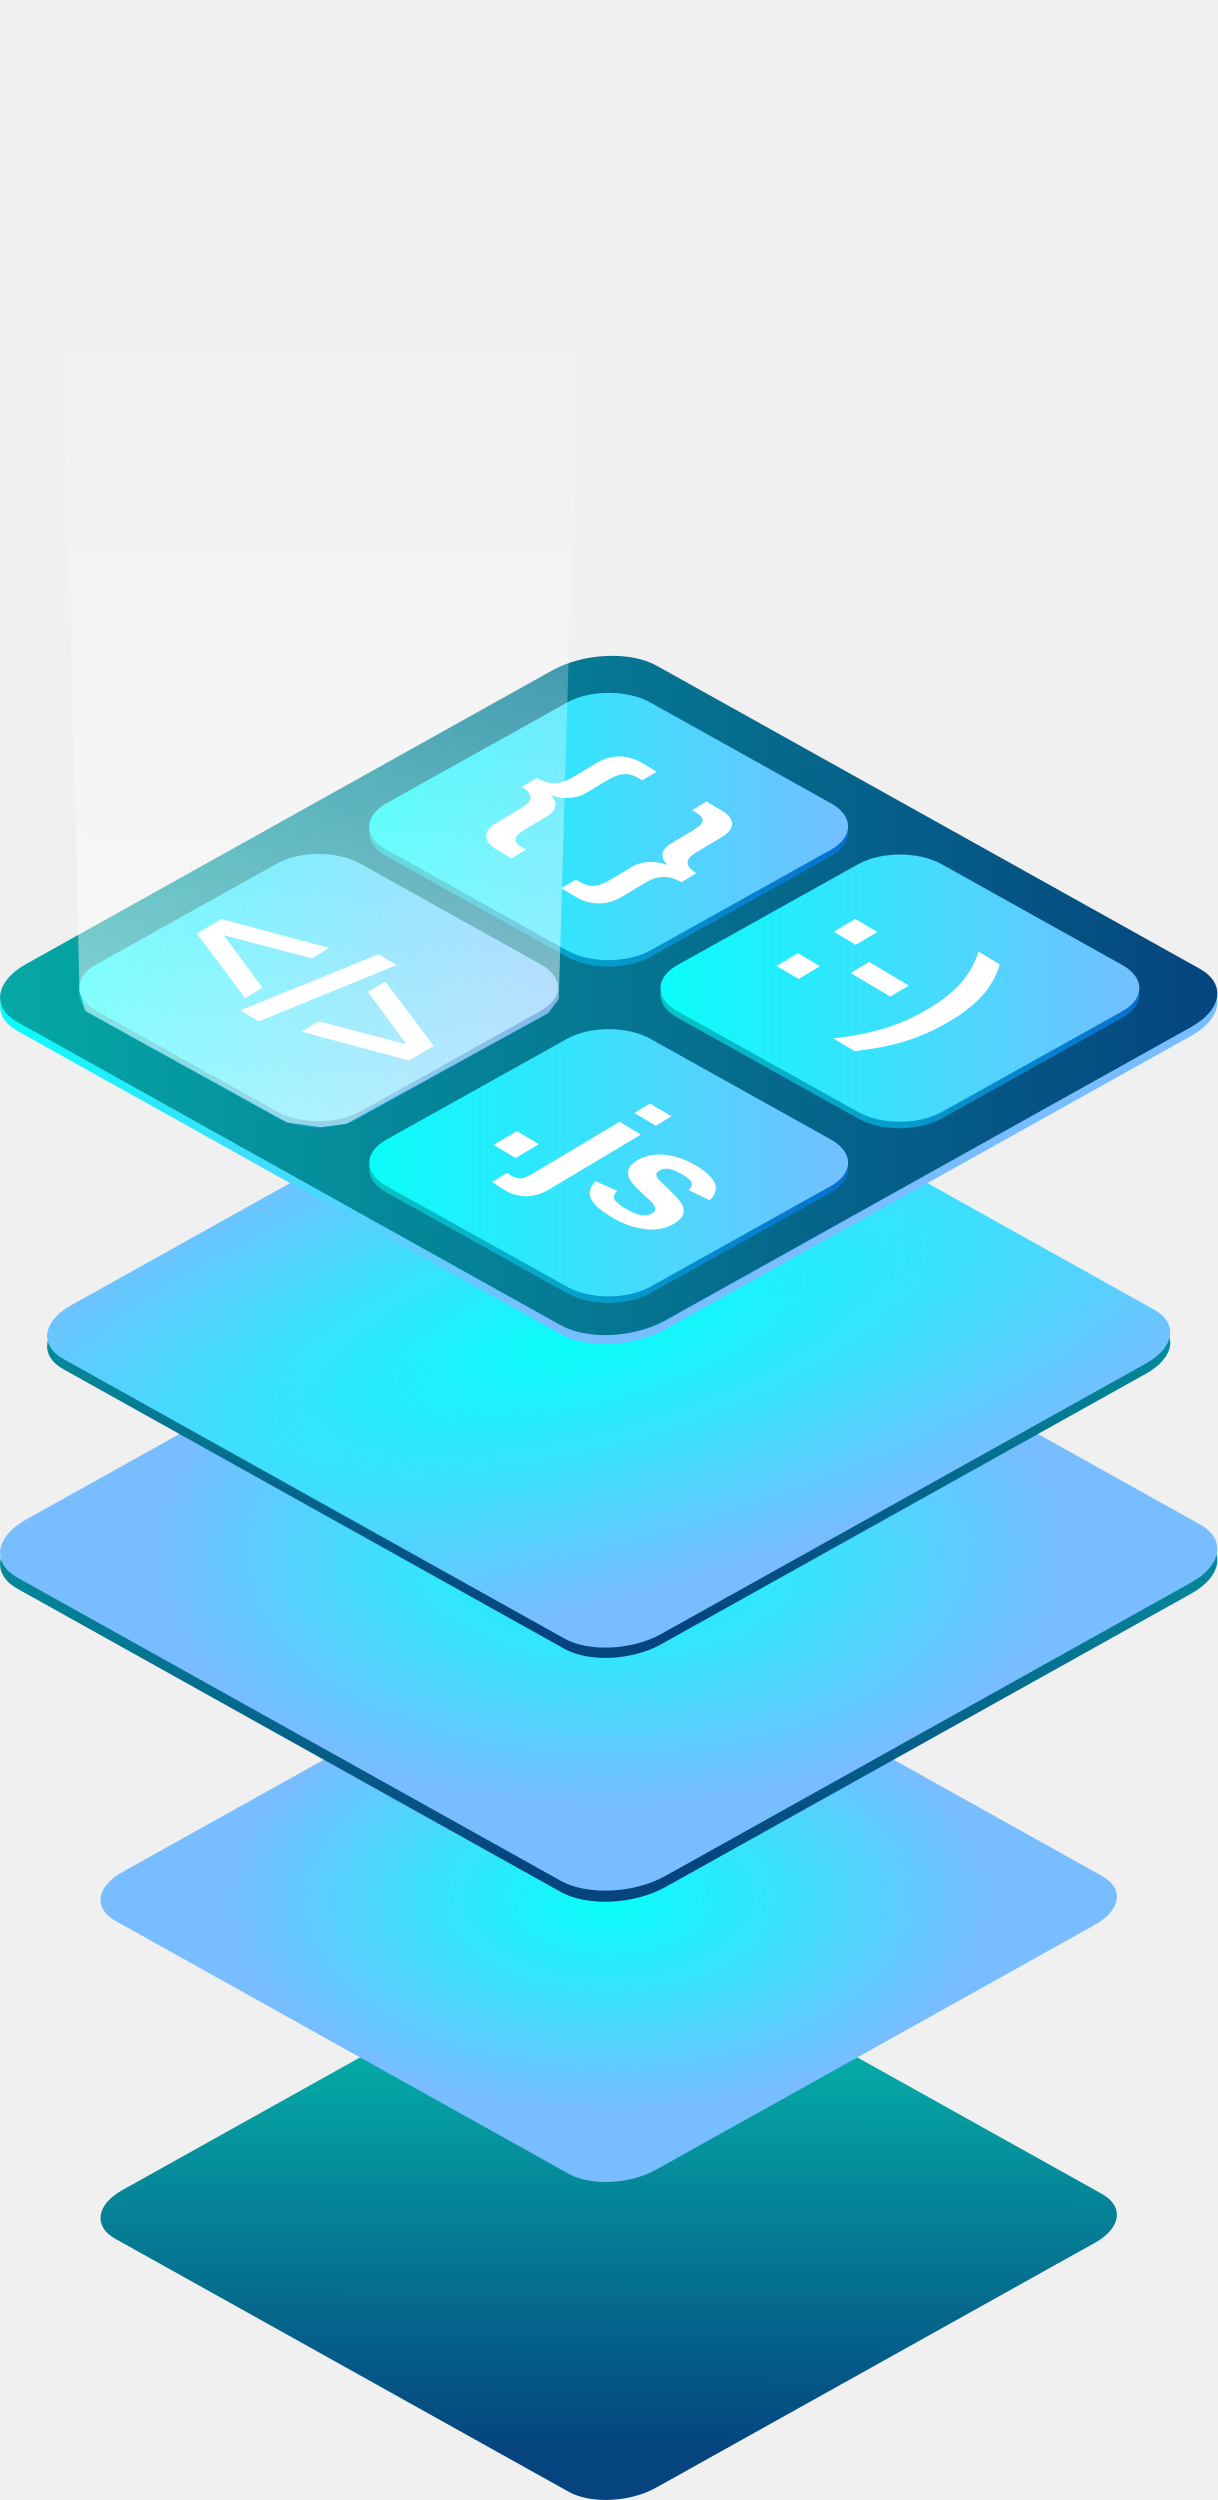
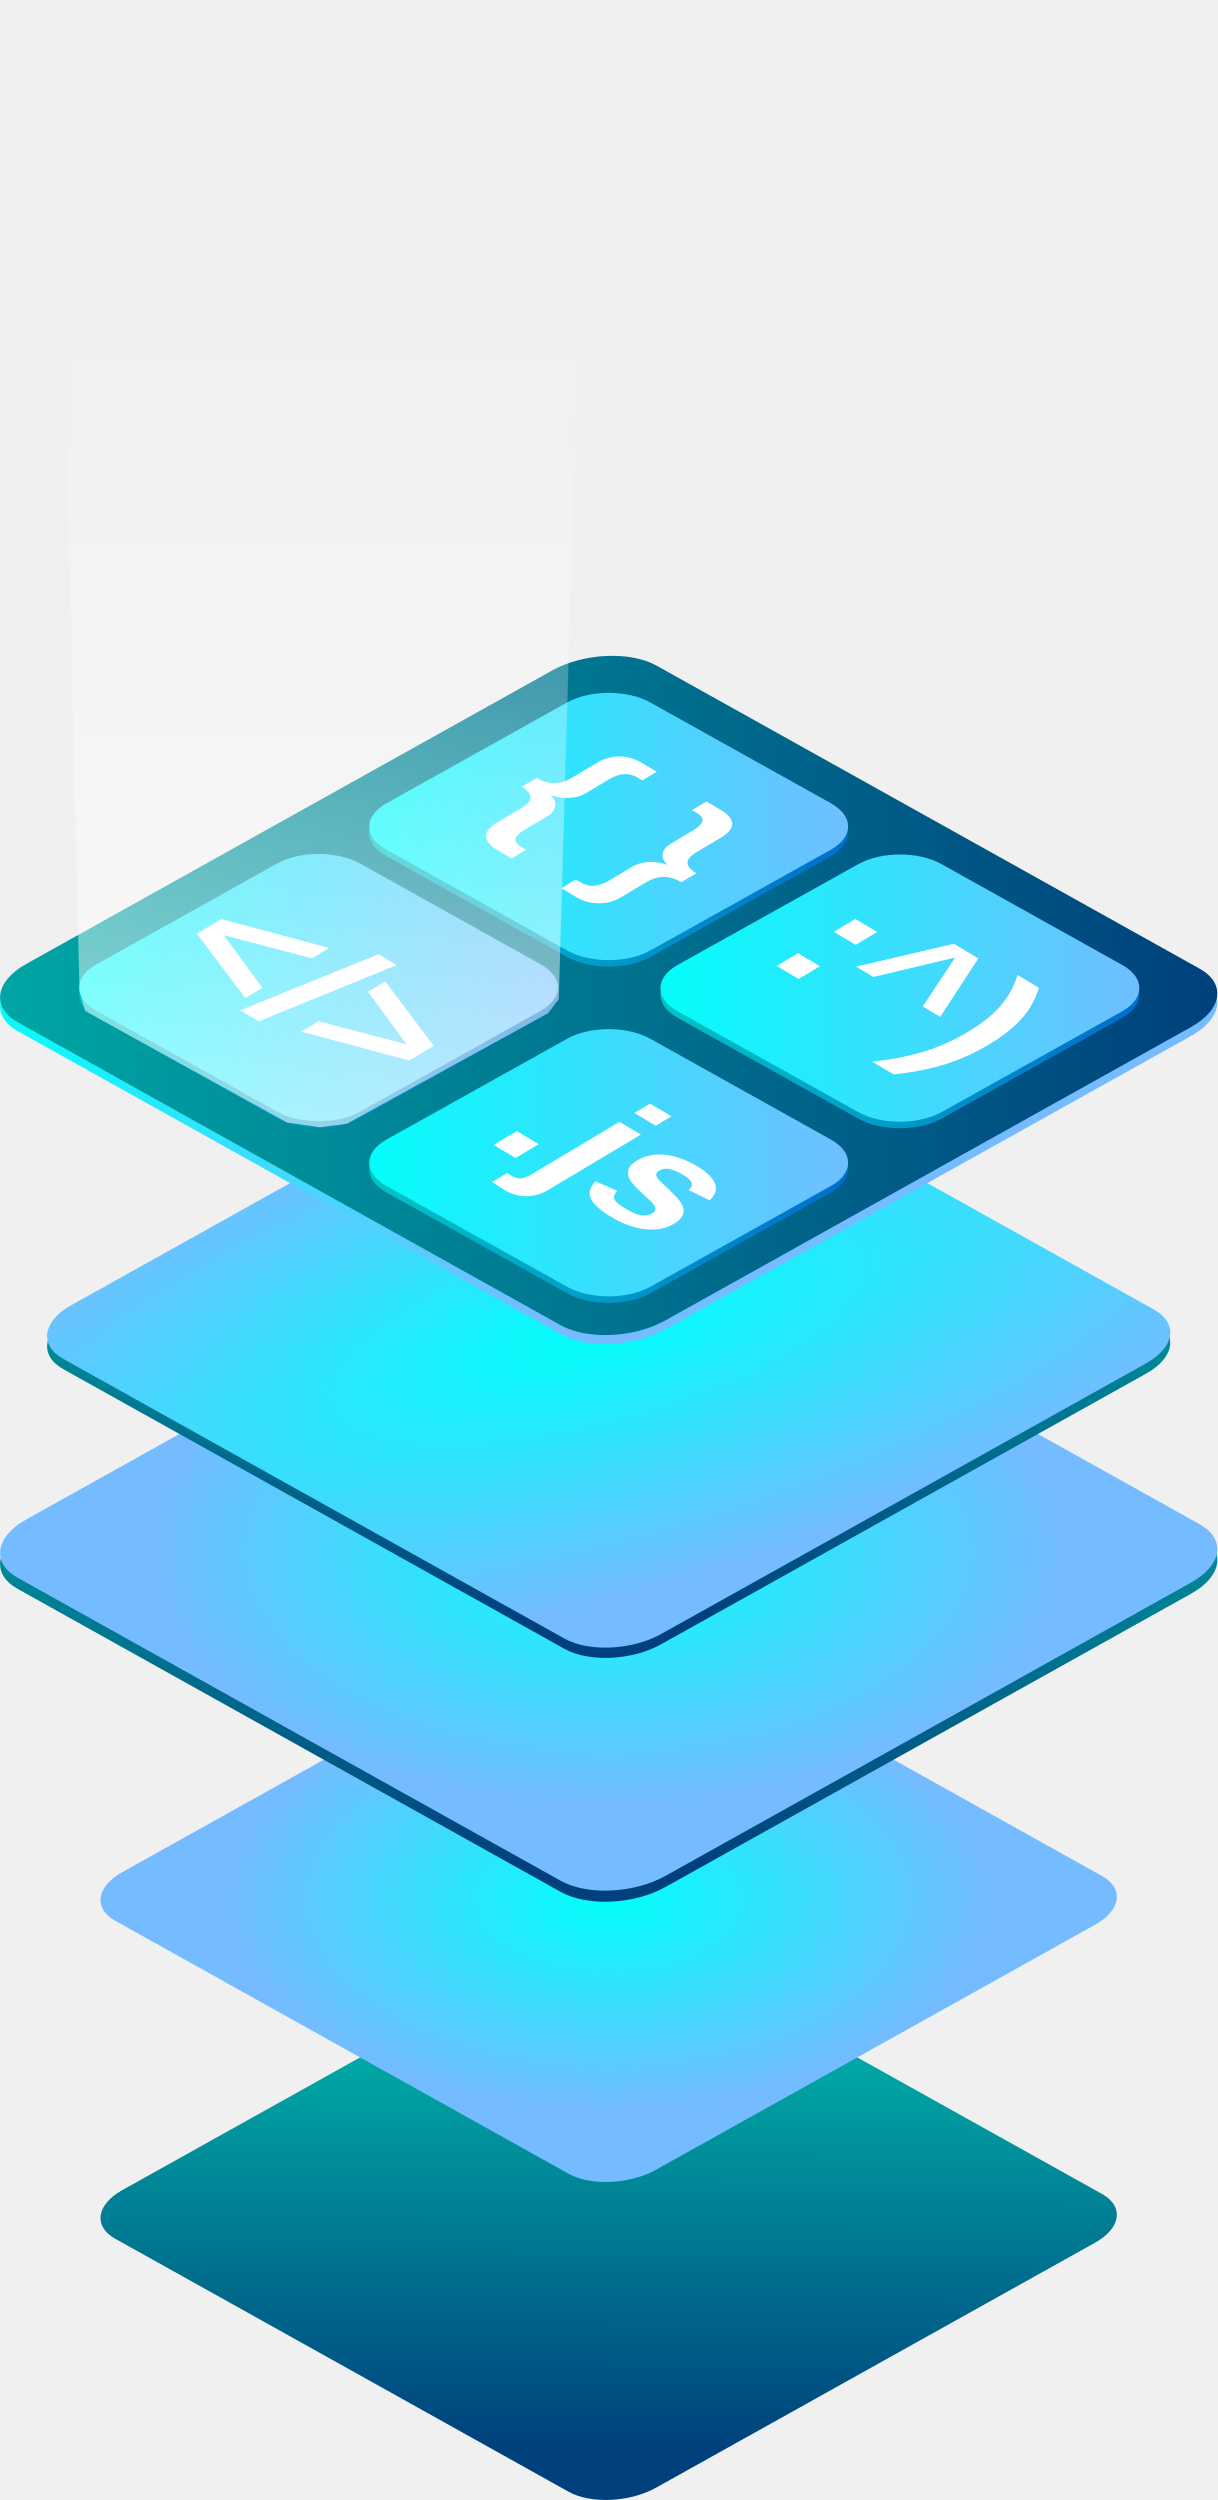
<svg xmlns="http://www.w3.org/2000/svg" xmlns:xlink="http://www.w3.org/1999/xlink" width="1094.59" height="2247.85" viewBox="0 0 210 297" version="1.1" id="svg8">
  <defs id="defs2">
    <linearGradient xlink:href="#linearGradient941" id="linearGradient4722" gradientUnits="userSpaceOnUse" gradientTransform="matrix(2.421971,0,0,2.421971,-139.4927,-655.8138)" x1="149.181" y1="248.557" x2="195.995" y2="295.716" />
    <linearGradient id="linearGradient941">
      <stop style="stop-color:#00a7a4;stop-opacity:1" offset="0" id="stop937" />
      <stop style="stop-color:#00407c;stop-opacity:1" offset="1" id="stop939" />
    </linearGradient>
    <radialGradient xlink:href="#linearGradient826" id="radialGradient4738" cx="264.599" cy="-11.526" fx="264.599" fy="-11.526" r="87.034" gradientUnits="userSpaceOnUse" gradientTransform="translate(-90.2427,-90.24272)" />
    <linearGradient id="linearGradient826">
      <stop style="stop-color:#00fffb;stop-opacity:1" offset="0" id="stop822" />
      <stop style="stop-color:#74bcff;stop-opacity:1" offset="1" id="stop824" />
    </linearGradient>
    <linearGradient xlink:href="#linearGradient941" id="linearGradient4714" gradientUnits="userSpaceOnUse" gradientTransform="matrix(2.421971,0,0,2.421971,-139.4927,-655.8138)" x1="155.27" y1="253.559" x2="199.201" y2="297.509" />
    <radialGradient xlink:href="#linearGradient826" id="radialGradient4736" cx="264.599" cy="-11.526" fx="264.599" fy="-11.526" r="87.034" gradientUnits="userSpaceOnUse" />
    <linearGradient xlink:href="#linearGradient941" id="linearGradient4718" gradientUnits="userSpaceOnUse" gradientTransform="matrix(2.234708,0,0,2.234708,292.9161,-446.4863)" x1="155.862" y1="255.036" x2="198.248" y2="297.554" />
    <radialGradient xlink:href="#linearGradient826" id="radialGradient4728" cx="663.466" cy="148.112" fx="663.466" fy="148.112" r="80.305" gradientUnits="userSpaceOnUse" gradientTransform="matrix(1.059807,-0.9703748,0.2435297,1.742499,-75.74976,533.8376)" />
-     <linearGradient xlink:href="#linearGradient826" id="linearGradient903" gradientUnits="userSpaceOnUse" gradientTransform="matrix(2.421971,0,0,2.421971,-280.5133,-429.0041)" x1="132.03" y1="303.074" x2="193.093" y2="291.177" />
-     <linearGradient xlink:href="#linearGradient941" id="linearGradient935" gradientUnits="userSpaceOnUse" gradientTransform="matrix(2.421971,0,0,2.421971,-282.6852,-431.176)" x1="133.232" y1="301.827" x2="202.653" y2="232.406" />
-     <linearGradient xlink:href="#linearGradient840" id="linearGradient834" gradientUnits="userSpaceOnUse" x1="133.232" y1="301.827" x2="202.653" y2="232.406" gradientTransform="translate(-83.69978,-12.13218)" />
+     <linearGradient xlink:href="#linearGradient826" id="linearGradient903" gradientUnits="userSpaceOnUse" gradientTransform="matrix(1.7562,0,0,1.7562,-125.9639,-420.3749)" x1="132.03" y1="303.074" x2="193.093" y2="291.177" />
+     <linearGradient xlink:href="#linearGradient941" id="linearGradient935" gradientUnits="userSpaceOnUse" gradientTransform="matrix(1.7562,0,0,1.7562,-127.5388,-421.9497)" x1="133.232" y1="301.827" x2="202.653" y2="232.406" />
+     <linearGradient xlink:href="#linearGradient840" id="linearGradient834" gradientUnits="userSpaceOnUse" x1="133.232" y1="301.827" x2="202.653" y2="232.406" gradientTransform="matrix(0.7251119,0,0,0.7251119,16.74791,-118.0961)" />
    <linearGradient id="linearGradient840">
      <stop id="stop836" offset="0" style="stop-color:#00c7c4;stop-opacity:1" />
      <stop id="stop838" offset="1" style="stop-color:#006bce;stop-opacity:1" />
    </linearGradient>
-     <linearGradient xlink:href="#linearGradient826" id="linearGradient830" x1="133.232" y1="301.827" x2="202.653" y2="232.406" gradientUnits="userSpaceOnUse" gradientTransform="translate(-85.28685,-13.71925)" />
+     <linearGradient xlink:href="#linearGradient826" id="linearGradient830" x1="133.232" y1="301.827" x2="202.653" y2="232.406" gradientUnits="userSpaceOnUse" gradientTransform="matrix(0.7251119,0,0,0.7251119,15.59711,-119.2469)" />
    <linearGradient xlink:href="#linearGradient840" id="linearGradient852" gradientUnits="userSpaceOnUse" gradientTransform="translate(2.688774,2.385763)" x1="133.232" y1="301.827" x2="202.653" y2="232.406" />
    <linearGradient xlink:href="#linearGradient826" id="linearGradient854" gradientUnits="userSpaceOnUse" gradientTransform="translate(1.101698,0.7986924)" x1="133.232" y1="301.827" x2="202.653" y2="232.406" />
-     <linearGradient xlink:href="#linearGradient931" id="linearGradient933" x1="-147.922" y1="234.159" x2="-146.864" y2="1.942" gradientUnits="userSpaceOnUse" />
+     <linearGradient xlink:href="#linearGradient931" id="linearGradient933" x1="-147.922" y1="234.159" x2="-146.864" y2="1.942" gradientUnits="userSpaceOnUse" gradientTransform="matrix(0.7251119,0,0,0.7251119,163.0676,-15.52471)" />
    <linearGradient id="linearGradient931">
      <stop style="stop-color:#ffffff;stop-opacity:0.692" offset="0" id="stop927" />
      <stop style="stop-color:#ffffff;stop-opacity:0" offset="1" id="stop929" />
    </linearGradient>
    <linearGradient xlink:href="#linearGradient840" id="linearGradient1799" gradientUnits="userSpaceOnUse" gradientTransform="translate(2.688774,2.385763)" x1="133.232" y1="301.827" x2="202.653" y2="232.406" />
    <linearGradient xlink:href="#linearGradient826" id="linearGradient1801" gradientUnits="userSpaceOnUse" gradientTransform="translate(1.101698,0.7986924)" x1="133.232" y1="301.827" x2="202.653" y2="232.406" />
    <linearGradient xlink:href="#linearGradient840" id="linearGradient1803" gradientUnits="userSpaceOnUse" gradientTransform="translate(2.688774,2.385763)" x1="133.232" y1="301.827" x2="202.653" y2="232.406" />
    <linearGradient xlink:href="#linearGradient826" id="linearGradient1805" gradientUnits="userSpaceOnUse" gradientTransform="translate(1.101698,0.7986924)" x1="133.232" y1="301.827" x2="202.653" y2="232.406" />
  </defs>
  <g id="layer1">
-     <g transform="matrix(0.7251119,0,0,0.7251119,25.31742,25.57881)" style="opacity:0.98;stroke-width:1.379" id="g935">
-       <g style="stroke-width:1.652" id="g4712" transform="matrix(0.8349776,0,0,0.8349776,-91.44256,294.2434)">
-         <rect style="opacity:1;fill:url(#linearGradient4722);fill-opacity:1;fill-rule:evenodd;stroke:none;stroke-width:4.216;stroke-linecap:round;stroke-linejoin:round;stroke-miterlimit:4;stroke-dasharray:none;stroke-dashoffset:0;stroke-opacity:1;paint-order:markers fill stroke" id="rect4708" width="174.069" height="174.069" x="180.279" y="-95.846" ry="15.39" transform="matrix(0.8732401,0.4872902,-0.8732401,0.4872902,0,0)" rx="13.049" />
-         <rect rx="13.049" transform="matrix(0.8732401,0.4872902,-0.8732401,0.4872902,0,0)" ry="15.39" y="-188.803" x="87.322" height="174.069" width="174.069" id="rect4710" style="opacity:1;fill:url(#radialGradient4738);fill-opacity:1;fill-rule:evenodd;stroke:none;stroke-width:4.216;stroke-linecap:round;stroke-linejoin:round;stroke-miterlimit:4;stroke-dasharray:none;stroke-dashoffset:0;stroke-opacity:1;paint-order:markers fill stroke" />
-       </g>
-       <g id="g4700" transform="translate(-131.2333,117.81)" style="stroke-width:1.379">
-         <rect style="opacity:1;fill:url(#linearGradient4714);fill-opacity:1;fill-rule:evenodd;stroke:none;stroke-width:3.52;stroke-linecap:round;stroke-linejoin:round;stroke-miterlimit:4;stroke-dasharray:none;stroke-dashoffset:0;stroke-opacity:1;paint-order:markers fill stroke" id="rect4696" width="174.069" height="174.069" x="180.279" y="-95.846" ry="15.39" transform="matrix(0.8732401,0.4872902,-0.8732401,0.4872902,0,0)" rx="13.049" />
-         <rect rx="13.049" transform="matrix(0.8732401,0.4872902,-0.8732401,0.4872902,0,0)" ry="15.39" y="-98.56" x="177.565" height="174.069" width="174.069" id="rect4698" style="opacity:1;fill:url(#radialGradient4736);fill-opacity:1;fill-rule:evenodd;stroke:none;stroke-width:3.52;stroke-linecap:round;stroke-linejoin:round;stroke-miterlimit:4;stroke-dasharray:none;stroke-dashoffset:0;stroke-opacity:1;paint-order:markers fill stroke" />
-       </g>
-       <g transform="translate(-341.9897,-166.2186)" id="g4750" style="stroke-width:1.379">
-         <g transform="translate(-0.2645833,-40.74583)" id="g4782" style="stroke-width:1.379">
-           <rect style="opacity:1;fill:url(#linearGradient4718);fill-opacity:1;fill-rule:evenodd;stroke:none;stroke-width:3.52;stroke-linecap:round;stroke-linejoin:round;stroke-miterlimit:4;stroke-dasharray:none;stroke-dashoffset:0;stroke-opacity:1;paint-order:markers fill stroke" id="rect4702" width="160.61" height="160.61" x="587.964" y="70.186" ry="14.2" transform="matrix(0.8732401,0.4872902,-0.8732401,0.4872902,0,0)" rx="12.04" />
-           <rect rx="12.04" transform="matrix(0.8732401,0.4872902,-0.8732401,0.4872902,0,0)" ry="14.2" y="67.681" x="585.459" height="160.61" width="160.61" id="rect4704" style="opacity:1;fill:url(#radialGradient4728);fill-opacity:1;fill-rule:evenodd;stroke:none;stroke-width:3.52;stroke-linecap:round;stroke-linejoin:round;stroke-miterlimit:4;stroke-dasharray:none;stroke-dashoffset:0;stroke-opacity:1;paint-order:markers fill stroke" />
-         </g>
-       </g>
-       <g transform="translate(189.9709,-56.68576)" id="g4662" style="stroke-width:1.379">
-         <rect style="opacity:1;fill:url(#linearGradient903);fill-opacity:1;fill-rule:evenodd;stroke:none;stroke-width:3.52;stroke-linecap:round;stroke-linejoin:round;stroke-miterlimit:4;stroke-dasharray:none;stroke-dashoffset:0;stroke-opacity:1;paint-order:markers fill stroke" id="rect901" width="174.069" height="174.069" x="39.259" y="130.964" ry="15.39" transform="matrix(0.8732401,0.4872902,-0.8732401,0.4872902,0,0)" rx="13.049" />
-         <rect rx="13.049" transform="matrix(0.8732401,0.4872902,-0.8732401,0.4872902,0,0)" ry="15.39" y="128.792" x="37.087" height="174.069" width="174.069" id="rect880" style="opacity:1;fill:url(#linearGradient935);fill-opacity:1;fill-rule:evenodd;stroke:none;stroke-width:3.52;stroke-linecap:round;stroke-linejoin:round;stroke-miterlimit:4;stroke-dasharray:none;stroke-dashoffset:0;stroke-opacity:1;paint-order:markers fill stroke" />
-         <rect rx="11.309" transform="matrix(0.8732401,0.4872902,-0.8732401,0.4872902,0,0)" ry="11.354" y="219.071" x="48.33" height="71.871" width="71.871" id="rect832" style="opacity:1;fill:url(#linearGradient834);fill-opacity:1;fill-rule:evenodd;stroke:none;stroke-width:3.52;stroke-linecap:round;stroke-linejoin:round;stroke-miterlimit:4;stroke-dasharray:none;stroke-dashoffset:0;stroke-opacity:1;paint-order:markers fill stroke" />
-         <rect style="opacity:1;fill:url(#linearGradient830);fill-opacity:1;fill-rule:evenodd;stroke:none;stroke-width:3.52;stroke-linecap:round;stroke-linejoin:round;stroke-miterlimit:4;stroke-dasharray:none;stroke-dashoffset:0;stroke-opacity:1;paint-order:markers fill stroke" id="rect820" width="71.871" height="71.871" x="46.743" y="217.484" ry="11.354" transform="matrix(0.8732401,0.4872902,-0.8732401,0.4872902,0,0)" rx="11.309" />
-         <g id="g850" transform="translate(6.257161,-87.49462)" style="stroke-width:1.379">
-           <rect rx="11.309" transform="matrix(0.8732401,0.4872902,-0.8732401,0.4872902,0,0)" ry="11.354" y="233.589" x="134.718" height="71.871" width="71.871" id="rect846" style="opacity:1;fill:url(#linearGradient1799);fill-opacity:1;fill-rule:evenodd;stroke:none;stroke-width:3.52;stroke-linecap:round;stroke-linejoin:round;stroke-miterlimit:4;stroke-dasharray:none;stroke-dashoffset:0;stroke-opacity:1;paint-order:markers fill stroke" />
-           <rect style="opacity:1;fill:url(#linearGradient1801);fill-opacity:1;fill-rule:evenodd;stroke:none;stroke-width:3.52;stroke-linecap:round;stroke-linejoin:round;stroke-miterlimit:4;stroke-dasharray:none;stroke-dashoffset:0;stroke-opacity:1;paint-order:markers fill stroke" id="rect848" width="71.871" height="71.871" x="133.131" y="232.002" ry="11.354" transform="matrix(0.8732401,0.4872902,-0.8732401,0.4872902,0,0)" rx="11.309" />
-         </g>
-         <g id="g860" transform="translate(75.5392,-49.04137)" style="stroke-width:1.379">
-           <rect rx="11.309" transform="matrix(0.8732401,0.4872902,-0.8732401,0.4872902,0,0)" ry="11.354" y="233.589" x="134.718" height="71.871" width="71.871" id="rect856" style="opacity:1;fill:url(#linearGradient1803);fill-opacity:1;fill-rule:evenodd;stroke:none;stroke-width:3.52;stroke-linecap:round;stroke-linejoin:round;stroke-miterlimit:4;stroke-dasharray:none;stroke-dashoffset:0;stroke-opacity:1;paint-order:markers fill stroke" />
-           <rect style="opacity:1;fill:url(#linearGradient1805);fill-opacity:1;fill-rule:evenodd;stroke:none;stroke-width:3.52;stroke-linecap:round;stroke-linejoin:round;stroke-miterlimit:4;stroke-dasharray:none;stroke-dashoffset:0;stroke-opacity:1;paint-order:markers fill stroke" id="rect858" width="71.871" height="71.871" x="133.131" y="232.002" ry="11.354" transform="matrix(0.8732401,0.4872902,-0.8732401,0.4872902,0,0)" rx="11.309" />
-         </g>
-         <g transform="translate(6.257161,-7.494616)" id="g870" style="stroke-width:1.379">
-           <rect style="opacity:1;fill:url(#linearGradient852);fill-opacity:1;fill-rule:evenodd;stroke:none;stroke-width:3.52;stroke-linecap:round;stroke-linejoin:round;stroke-miterlimit:4;stroke-dasharray:none;stroke-dashoffset:0;stroke-opacity:1;paint-order:markers fill stroke" id="rect866" width="71.871" height="71.871" x="134.718" y="233.589" ry="11.354" transform="matrix(0.8732401,0.4872902,-0.8732401,0.4872902,0,0)" rx="11.309" />
-           <rect rx="11.309" transform="matrix(0.8732401,0.4872902,-0.8732401,0.4872902,0,0)" ry="11.354" y="232.002" x="133.131" height="71.871" width="71.871" id="rect868" style="opacity:1;fill:url(#linearGradient854);fill-opacity:1;fill-rule:evenodd;stroke:none;stroke-width:3.52;stroke-linecap:round;stroke-linejoin:round;stroke-miterlimit:4;stroke-dasharray:none;stroke-dashoffset:0;stroke-opacity:1;paint-order:markers fill stroke" />
-         </g>
-         <text id="text911" y="169.738" x="50.446" style="font-style:normal;font-variant:normal;font-weight:normal;font-stretch:normal;font-size:24.301px;line-height:1.25;font-family:open;-inkscape-font-specification:open;letter-spacing:0px;word-spacing:0px;fill:#000000;fill-opacity:1;stroke:none;stroke-width:0.365" xml:space="preserve" transform="matrix(0.9149883,0.5464551,-0.9149883,0.5464551,0,0)">
-           <tspan style="font-style:normal;font-variant:normal;font-weight:bold;font-stretch:normal;font-size:40.502px;font-family:Arial;-inkscape-font-specification:'Arial Bold';fill:#ffffff;fill-opacity:1;stroke-width:0.365" y="169.738" x="50.446" id="tspan909">{ }</tspan>
-         </text>
-         <text transform="matrix(0.9149883,0.5464551,-0.9149883,0.5464551,0,0)" xml:space="preserve" style="font-style:normal;font-variant:normal;font-weight:normal;font-stretch:normal;font-size:24.301px;line-height:1.25;font-family:open;-inkscape-font-specification:open;letter-spacing:0px;word-spacing:0px;fill:#000000;fill-opacity:1;stroke:none;stroke-width:0.365" x="39.115" y="245.633" id="text915">
-           <tspan id="tspan913" x="39.115" y="245.633" style="font-style:normal;font-variant:normal;font-weight:bold;font-stretch:normal;font-size:40.502px;font-family:Arial;-inkscape-font-specification:'Arial Bold';fill:#ffffff;fill-opacity:1;stroke-width:0.365">&lt;/&gt;</tspan>
-         </text>
-         <text transform="matrix(0.9149883,0.5464551,-0.9149883,0.5464551,0,0)" xml:space="preserve" style="font-style:normal;font-variant:normal;font-weight:normal;font-stretch:normal;font-size:24.301px;line-height:1.25;font-family:open;-inkscape-font-specification:open;letter-spacing:0px;word-spacing:0px;fill:#000000;fill-opacity:1;stroke:none;stroke-width:0.365" x="122.622" y="242.823" id="text919">
-           <tspan id="tspan917" x="122.622" y="242.823" style="font-style:normal;font-variant:normal;font-weight:bold;font-stretch:normal;font-size:40.502px;font-family:Arial;-inkscape-font-specification:'Arial Bold';fill:#ffffff;fill-opacity:1;stroke-width:0.365">.js</tspan>
-         </text>
-         <text id="text923" y="167.072" x="119.317" style="font-style:normal;font-variant:normal;font-weight:normal;font-stretch:normal;font-size:24.301px;line-height:1.25;font-family:open;-inkscape-font-specification:open;letter-spacing:0px;word-spacing:0px;fill:#000000;fill-opacity:1;stroke:none;stroke-width:0.365" xml:space="preserve" transform="matrix(0.9149883,0.5464551,-0.9149883,0.5464551,0,0)">
-           <tspan style="font-style:normal;font-variant:normal;font-weight:bold;font-stretch:normal;font-size:40.502px;font-family:Arial;-inkscape-font-specification:'Arial Bold';fill:#ffffff;fill-opacity:1;stroke-width:0.365" y="167.072" x="119.317" id="tspan921">:-)</tspan>
-         </text>
-         <path style="fill:url(#linearGradient933);fill-opacity:1;stroke:none;stroke-width:0.365px;stroke-linecap:butt;stroke-linejoin:miter;stroke-opacity:1" d="m -205.975,164.474 -5.575,-235.641 126.441,0.623 -6.845,237.05 -2.526,3.368 -47.895,26.286 -6.361,0.842 -7.858,-1.123 -48.082,-26.567 z" id="path925" />
+     <g transform="matrix(0.6054522,0,0,0.6054522,-40.98868,238.9382)" id="g4712" style="stroke-width:1.652">
+       <rect rx="13.049" transform="matrix(0.8732401,0.4872902,-0.8732401,0.4872902,0,0)" ry="15.39" y="-95.846" x="180.279" height="174.069" width="174.069" id="rect4708" style="opacity:1;fill:url(#linearGradient4722);fill-opacity:1;fill-rule:evenodd;stroke:none;stroke-width:4.216;stroke-linecap:round;stroke-linejoin:round;stroke-miterlimit:4;stroke-dasharray:none;stroke-dashoffset:0;stroke-opacity:1;paint-order:markers fill stroke" />
+       <rect style="opacity:1;fill:url(#radialGradient4738);fill-opacity:1;fill-rule:evenodd;stroke:none;stroke-width:4.216;stroke-linecap:round;stroke-linejoin:round;stroke-miterlimit:4;stroke-dasharray:none;stroke-dashoffset:0;stroke-opacity:1;paint-order:markers fill stroke" id="rect4710" width="174.069" height="174.069" x="87.322" y="-188.803" ry="15.39" transform="matrix(0.8732401,0.4872902,-0.8732401,0.4872902,0,0)" rx="13.049" />
+     </g>
+     <g style="stroke-width:1.379" transform="matrix(0.7251119,0,0,0.7251119,-69.84144,111.0042)" id="g4700">
+       <rect rx="13.049" transform="matrix(0.8732401,0.4872902,-0.8732401,0.4872902,0,0)" ry="15.39" y="-95.846" x="180.279" height="174.069" width="174.069" id="rect4696" style="opacity:1;fill:url(#linearGradient4714);fill-opacity:1;fill-rule:evenodd;stroke:none;stroke-width:3.52;stroke-linecap:round;stroke-linejoin:round;stroke-miterlimit:4;stroke-dasharray:none;stroke-dashoffset:0;stroke-opacity:1;paint-order:markers fill stroke" />
+       <rect style="opacity:1;fill:url(#radialGradient4736);fill-opacity:1;fill-rule:evenodd;stroke:none;stroke-width:3.52;stroke-linecap:round;stroke-linejoin:round;stroke-miterlimit:4;stroke-dasharray:none;stroke-dashoffset:0;stroke-opacity:1;paint-order:markers fill stroke" id="rect4698" width="174.069" height="174.069" x="177.565" y="-98.56" ry="15.39" transform="matrix(0.8732401,0.4872902,-0.8732401,0.4872902,0,0)" rx="13.049" />
+     </g>
+     <g style="stroke-width:1.379" id="g4750" transform="matrix(0.7251119,0,0,0.7251119,-222.6634,-94.9483)">
+       <g style="stroke-width:1.379" id="g4782" transform="translate(-0.2645833,-40.74583)">
+         <rect rx="12.04" transform="matrix(0.8732401,0.4872902,-0.8732401,0.4872902,0,0)" ry="14.2" y="70.186" x="587.964" height="160.61" width="160.61" id="rect4702" style="opacity:1;fill:url(#linearGradient4718);fill-opacity:1;fill-rule:evenodd;stroke:none;stroke-width:3.52;stroke-linecap:round;stroke-linejoin:round;stroke-miterlimit:4;stroke-dasharray:none;stroke-dashoffset:0;stroke-opacity:1;paint-order:markers fill stroke" />
+         <rect style="opacity:1;fill:url(#radialGradient4728);fill-opacity:1;fill-rule:evenodd;stroke:none;stroke-width:3.52;stroke-linecap:round;stroke-linejoin:round;stroke-miterlimit:4;stroke-dasharray:none;stroke-dashoffset:0;stroke-opacity:1;paint-order:markers fill stroke" id="rect4704" width="160.61" height="160.61" x="585.459" y="67.681" ry="14.2" transform="matrix(0.8732401,0.4872902,-0.8732401,0.4872902,0,0)" rx="12.04" />
      </g>
    </g>
+     <rect style="opacity:1;fill:url(#linearGradient903);fill-opacity:1;fill-rule:evenodd;stroke:none;stroke-width:2.553;stroke-linecap:round;stroke-linejoin:round;stroke-miterlimit:4;stroke-dasharray:none;stroke-dashoffset:0;stroke-opacity:1;paint-order:markers fill stroke" id="rect901" width="126.219" height="126.219" x="105.907" y="-14.335" ry="11.16" transform="matrix(0.8732401,0.4872902,-0.8732401,0.4872902,0,0)" rx="9.462" />
+     <rect rx="9.462" transform="matrix(0.8732401,0.4872902,-0.8732401,0.4872902,0,0)" ry="11.16" y="-15.91" x="104.332" height="126.219" width="126.219" id="rect880" style="opacity:1;fill:url(#linearGradient935);fill-opacity:1;fill-rule:evenodd;stroke:none;stroke-width:2.553;stroke-linecap:round;stroke-linejoin:round;stroke-miterlimit:4;stroke-dasharray:none;stroke-dashoffset:0;stroke-opacity:1;paint-order:markers fill stroke" />
+     <rect rx="8.201" transform="matrix(0.8732401,0.4872902,-0.8732401,0.4872902,0,0)" ry="8.233" y="49.552" x="112.484" height="52.114" width="52.114" id="rect832" style="opacity:1;fill:url(#linearGradient834);fill-opacity:1;fill-rule:evenodd;stroke:none;stroke-width:2.553;stroke-linecap:round;stroke-linejoin:round;stroke-miterlimit:4;stroke-dasharray:none;stroke-dashoffset:0;stroke-opacity:1;paint-order:markers fill stroke" />
+     <rect style="opacity:1;fill:url(#linearGradient830);fill-opacity:1;fill-rule:evenodd;stroke:none;stroke-width:2.553;stroke-linecap:round;stroke-linejoin:round;stroke-miterlimit:4;stroke-dasharray:none;stroke-dashoffset:0;stroke-opacity:1;paint-order:markers fill stroke" id="rect820" width="52.114" height="52.114" x="111.333" y="48.402" ry="8.233" transform="matrix(0.8732401,0.4872902,-0.8732401,0.4872902,0,0)" rx="8.201" />
+     <g id="g850" transform="matrix(0.7251119,0,0,0.7251119,167.6047,-78.9681)" style="stroke-width:1.379">
+       <rect rx="11.309" transform="matrix(0.8732401,0.4872902,-0.8732401,0.4872902,0,0)" ry="11.354" y="233.589" x="134.718" height="71.871" width="71.871" id="rect846" style="opacity:1;fill:url(#linearGradient1799);fill-opacity:1;fill-rule:evenodd;stroke:none;stroke-width:3.52;stroke-linecap:round;stroke-linejoin:round;stroke-miterlimit:4;stroke-dasharray:none;stroke-dashoffset:0;stroke-opacity:1;paint-order:markers fill stroke" />
+       <rect style="opacity:1;fill:url(#linearGradient1801);fill-opacity:1;fill-rule:evenodd;stroke:none;stroke-width:3.52;stroke-linecap:round;stroke-linejoin:round;stroke-miterlimit:4;stroke-dasharray:none;stroke-dashoffset:0;stroke-opacity:1;paint-order:markers fill stroke" id="rect848" width="71.871" height="71.871" x="133.131" y="232.002" ry="11.354" transform="matrix(0.8732401,0.4872902,-0.8732401,0.4872902,0,0)" rx="11.309" />
+     </g>
+     <g id="g860" transform="matrix(0.7251119,0,0,0.7251119,217.8419,-51.08519)" style="stroke-width:1.379">
+       <rect rx="11.309" transform="matrix(0.8732401,0.4872902,-0.8732401,0.4872902,0,0)" ry="11.354" y="233.589" x="134.718" height="71.871" width="71.871" id="rect856" style="opacity:1;fill:url(#linearGradient1803);fill-opacity:1;fill-rule:evenodd;stroke:none;stroke-width:3.52;stroke-linecap:round;stroke-linejoin:round;stroke-miterlimit:4;stroke-dasharray:none;stroke-dashoffset:0;stroke-opacity:1;paint-order:markers fill stroke" />
+       <rect style="opacity:1;fill:url(#linearGradient1805);fill-opacity:1;fill-rule:evenodd;stroke:none;stroke-width:3.52;stroke-linecap:round;stroke-linejoin:round;stroke-miterlimit:4;stroke-dasharray:none;stroke-dashoffset:0;stroke-opacity:1;paint-order:markers fill stroke" id="rect858" width="71.871" height="71.871" x="133.131" y="232.002" ry="11.354" transform="matrix(0.8732401,0.4872902,-0.8732401,0.4872902,0,0)" rx="11.309" />
+     </g>
+     <g transform="matrix(0.7251119,0,0,0.7251119,167.6047,-20.95914)" id="g870" style="stroke-width:1.379">
+       <rect style="opacity:1;fill:url(#linearGradient852);fill-opacity:1;fill-rule:evenodd;stroke:none;stroke-width:3.52;stroke-linecap:round;stroke-linejoin:round;stroke-miterlimit:4;stroke-dasharray:none;stroke-dashoffset:0;stroke-opacity:1;paint-order:markers fill stroke" id="rect866" width="71.871" height="71.871" x="134.718" y="233.589" ry="11.354" transform="matrix(0.8732401,0.4872902,-0.8732401,0.4872902,0,0)" rx="11.309" />
+       <rect rx="11.309" transform="matrix(0.8732401,0.4872902,-0.8732401,0.4872902,0,0)" ry="11.354" y="232.002" x="133.131" height="71.871" width="71.871" id="rect868" style="opacity:1;fill:url(#linearGradient854);fill-opacity:1;fill-rule:evenodd;stroke:none;stroke-width:3.52;stroke-linecap:round;stroke-linejoin:round;stroke-miterlimit:4;stroke-dasharray:none;stroke-dashoffset:0;stroke-opacity:1;paint-order:markers fill stroke" />
+     </g>
+     <text id="text911" y="19.765" x="111.483" style="font-style:normal;font-variant:normal;font-weight:normal;font-stretch:normal;font-size:17.621px;line-height:1.25;font-family:open;-inkscape-font-specification:open;letter-spacing:0px;word-spacing:0px;fill:#000000;fill-opacity:1;stroke:none;stroke-width:0.265" xml:space="preserve" transform="matrix(0.9149883,0.5464551,-0.9149883,0.5464551,0,0)">
+       <tspan style="font-style:normal;font-variant:normal;font-weight:bold;font-stretch:normal;font-size:29.368px;font-family:Arial;-inkscape-font-specification:'Arial Bold';fill:#ffffff;fill-opacity:1;stroke-width:0.265" y="19.765" x="111.483" id="tspan909">{ }</tspan>
+     </text>
+     <text transform="matrix(0.9149883,0.5464551,-0.9149883,0.5464551,0,0)" xml:space="preserve" style="font-style:normal;font-variant:normal;font-weight:normal;font-stretch:normal;font-size:17.621px;line-height:1.25;font-family:open;-inkscape-font-specification:open;letter-spacing:0px;word-spacing:0px;fill:#000000;fill-opacity:1;stroke:none;stroke-width:0.265" x="103.267" y="74.797" id="text915">
+       <tspan id="tspan913" x="103.267" y="74.797" style="font-style:normal;font-variant:normal;font-weight:bold;font-stretch:normal;font-size:29.368px;font-family:Arial;-inkscape-font-specification:'Arial Bold';fill:#ffffff;fill-opacity:1;stroke-width:0.265">&lt;/&gt;</tspan>
+     </text>
+     <text transform="matrix(0.9149883,0.5464551,-0.9149883,0.5464551,0,0)" xml:space="preserve" style="font-style:normal;font-variant:normal;font-weight:normal;font-stretch:normal;font-size:17.621px;line-height:1.25;font-family:open;-inkscape-font-specification:open;letter-spacing:0px;word-spacing:0px;fill:#000000;fill-opacity:1;stroke:none;stroke-width:0.265" x="163.819" y="72.76" id="text919">
+       <tspan id="tspan917" x="163.819" y="72.76" style="font-style:normal;font-variant:normal;font-weight:bold;font-stretch:normal;font-size:29.368px;font-family:Arial;-inkscape-font-specification:'Arial Bold';fill:#ffffff;fill-opacity:1;stroke-width:0.265">.js</tspan>
+     </text>
+     <text id="text923" y="17.832" x="161.423" style="font-style:normal;font-variant:normal;font-weight:normal;font-stretch:normal;font-size:17.621px;line-height:1.25;font-family:open;-inkscape-font-specification:open;letter-spacing:0px;word-spacing:0px;fill:#000000;fill-opacity:1;stroke:none;stroke-width:0.265" xml:space="preserve" transform="matrix(0.9149883,0.5464551,-0.9149883,0.5464551,0,0)">
+       <tspan style="font-style:normal;font-variant:normal;font-weight:bold;font-stretch:normal;font-size:29.368px;font-family:Arial;-inkscape-font-specification:'Arial Bold';fill:#ffffff;fill-opacity:1;stroke-width:0.265" y="17.832" x="161.423" id="tspan921">:^)</tspan>
+     </text>
+     <path style="fill:url(#linearGradient933);fill-opacity:1;stroke:none;stroke-width:0.265px;stroke-linecap:butt;stroke-linejoin:miter;stroke-opacity:1" d="M 13.712,103.738 9.67,-67.129 101.354,-66.677 96.391,105.211 94.559,107.652 59.83,126.713 55.218,127.323 49.52,126.509 14.655,107.245 Z" id="path925" />
  </g>
</svg>
